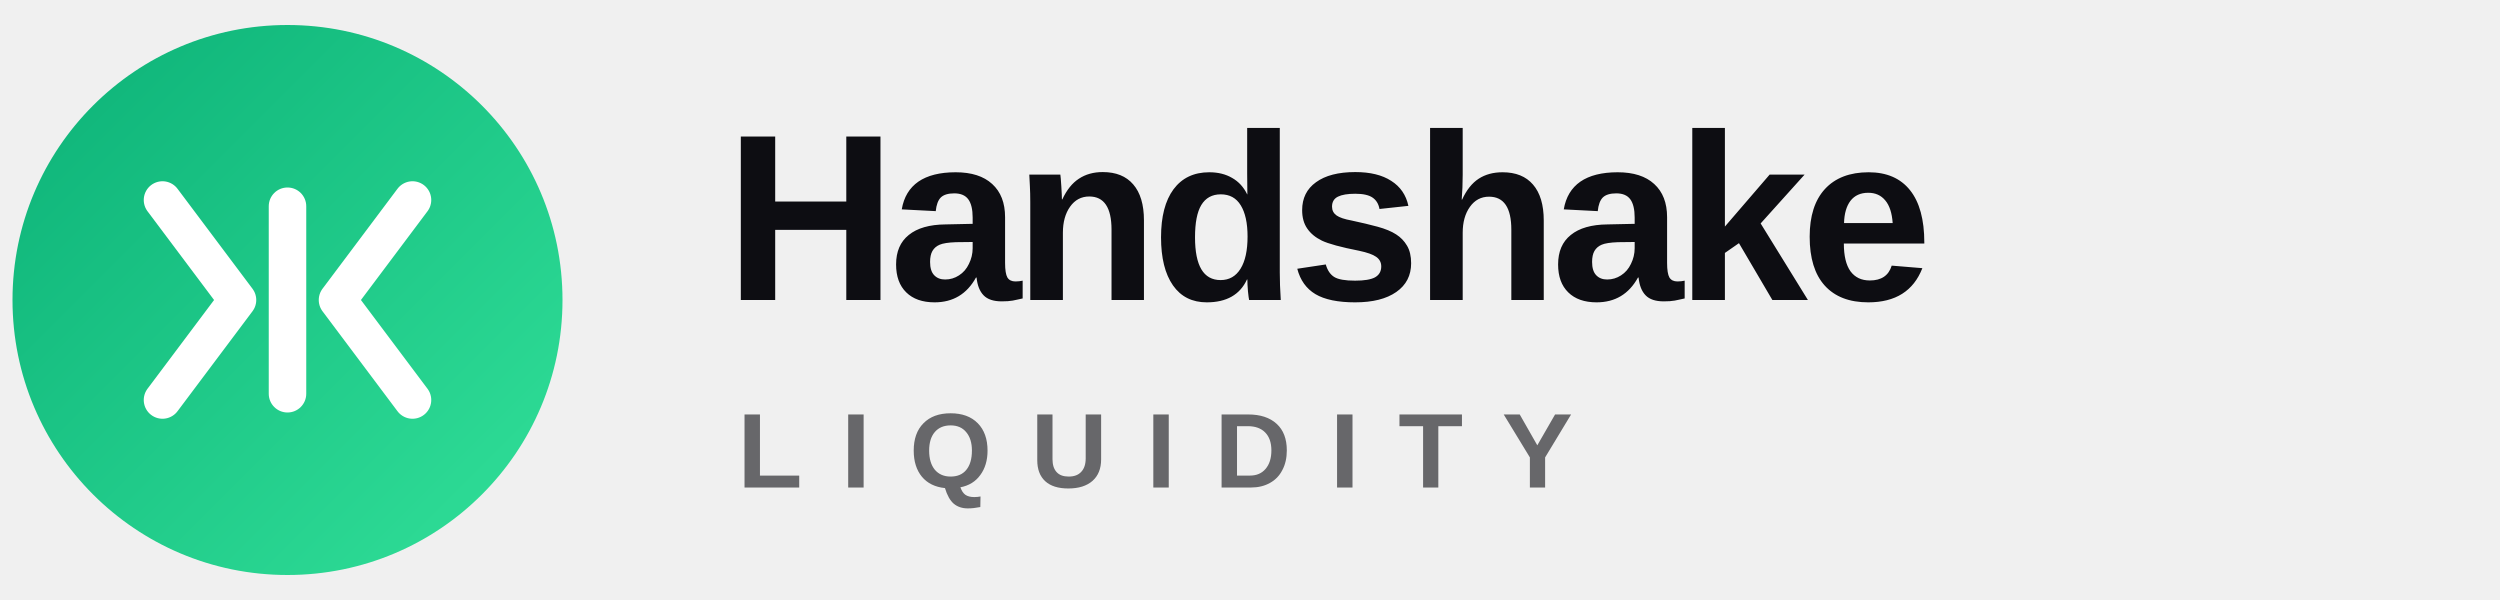
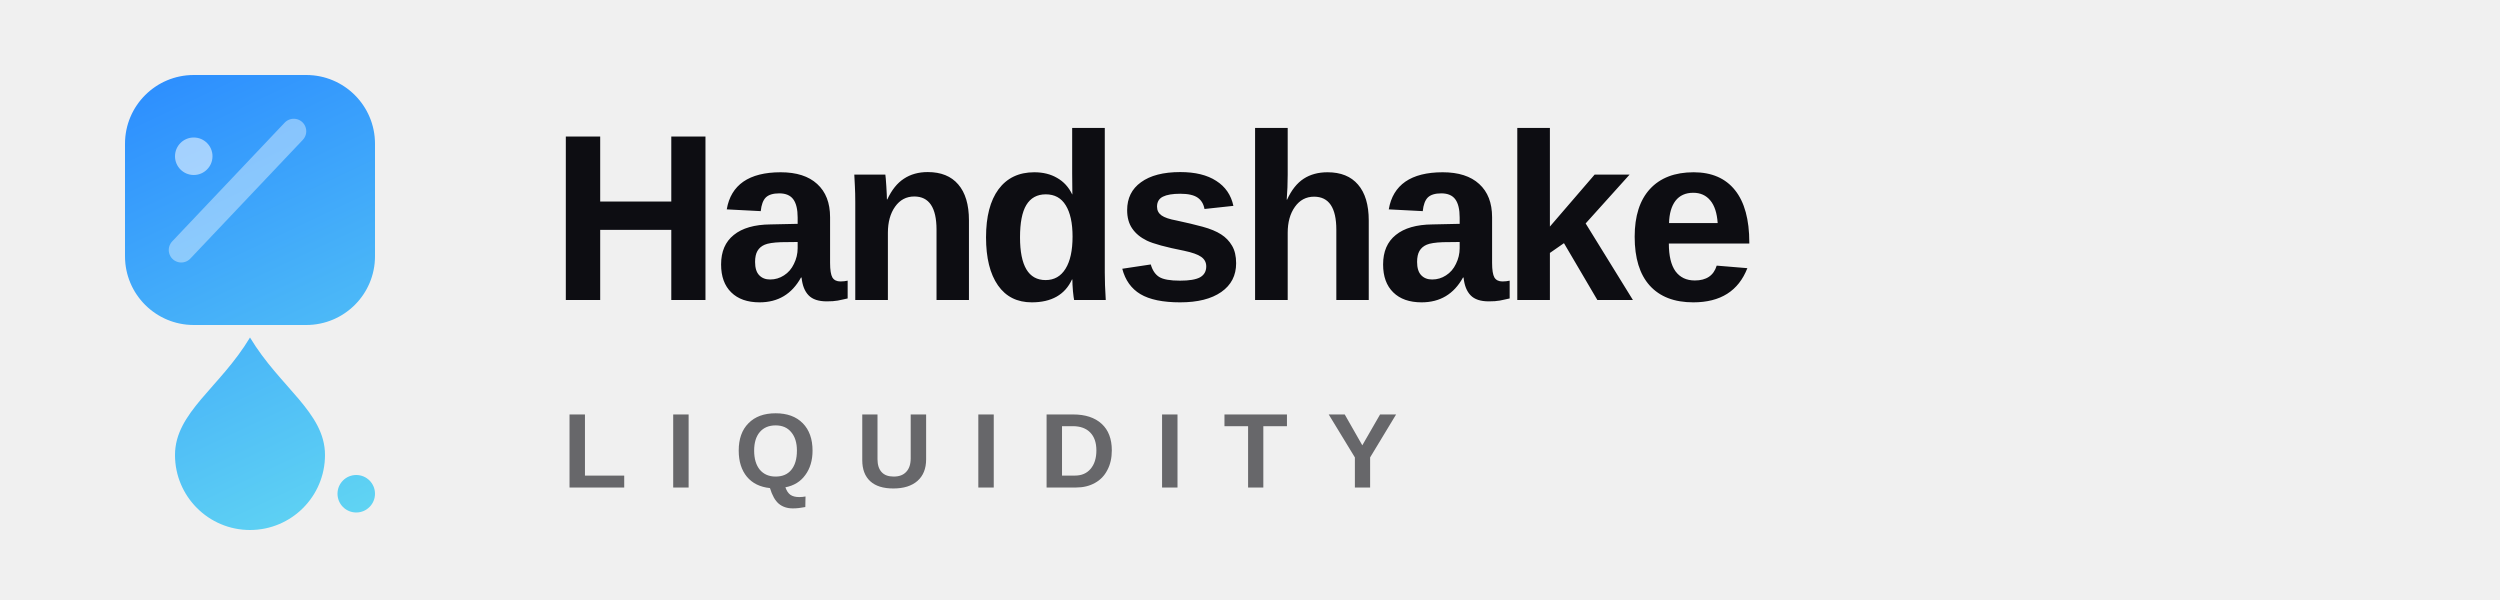
<svg xmlns="http://www.w3.org/2000/svg" width="200" height="48" viewBox="0 0 200 48" fill="none">
  <defs>
-     <linearGradient id="hlMark" x1="4" y1="4" x2="46" y2="46" gradientUnits="userSpaceOnUse">
-       <stop stop-color="#0FB57A" />
-       <stop offset="1" stop-color="#34E39B" />
+     <linearGradient id="hlIce1" x1="12" y1="4" x2="30" y2="42" gradientUnits="userSpaceOnUse">
+       <stop stop-color="#2B8CFF" />
+       <stop offset="1" stop-color="#63D8F2" />
    </linearGradient>
  </defs>
-   <g transform="translate(1,2)">
-     <circle cx="22" cy="22" r="22" fill="url(#hlMark)" />
-     <path d="M12 14 L18 22 L12 30" fill="none" stroke="#FFFFFF" stroke-width="3" stroke-linecap="round" stroke-linejoin="round" />
-     <rect x="20.5" y="13" width="3" height="18" rx="1.5" fill="#FFFFFF" />
-     <path d="M32 14 L26 22 L32 30" fill="none" stroke="#FFFFFF" stroke-width="3" stroke-linecap="round" stroke-linejoin="round" />
+   <g transform="translate(-2,2)">
+     <rect x="12" y="4" width="20" height="20" rx="5.5" fill="url(#hlIce1)" />
+     <path d="M22 25 C 24.4 29, 28 31, 28 34.4 A 6 6 0 1 1 16 34.4 C 16 31, 19.6 29, 22 25 Z" fill="url(#hlIce1)" />
+     <circle cx="30.5" cy="37.5" r="1.5" fill="url(#hlIce1)" />
+     <path d="M16.5 18 L 25.5 8.5" stroke="#FFFFFF" stroke-width="2" stroke-linecap="round" opacity="0.4" />
+     <circle cx="17.5" cy="10.5" r="1.5" fill="#FFFFFF" opacity="0.55" />
  </g>
-   <text x="58" y="24" font-family="Arial, 'Helvetica Neue', Helvetica, sans-serif" font-size="19" font-weight="700" letter-spacing="-0.6" fill="#0D0D12">Handshake</text>
-   <text x="59" y="39" font-family="Arial, 'Helvetica Neue', Helvetica, sans-serif" font-size="8.5" font-weight="600" letter-spacing="3.1" fill="#0D0D12" fill-opacity="0.6">LIQUIDITY</text>
+   <text x="44" y="24" font-family="Arial, 'Helvetica Neue', Helvetica, sans-serif" font-size="19" font-weight="700" letter-spacing="-0.6" fill="#0D0D12">Handshake</text>
+   <text x="45" y="39" font-family="Arial, 'Helvetica Neue', Helvetica, sans-serif" font-size="8.5" font-weight="600" letter-spacing="3.1" fill="#0D0D12" fill-opacity="0.6">LIQUIDITY</text>
</svg>
